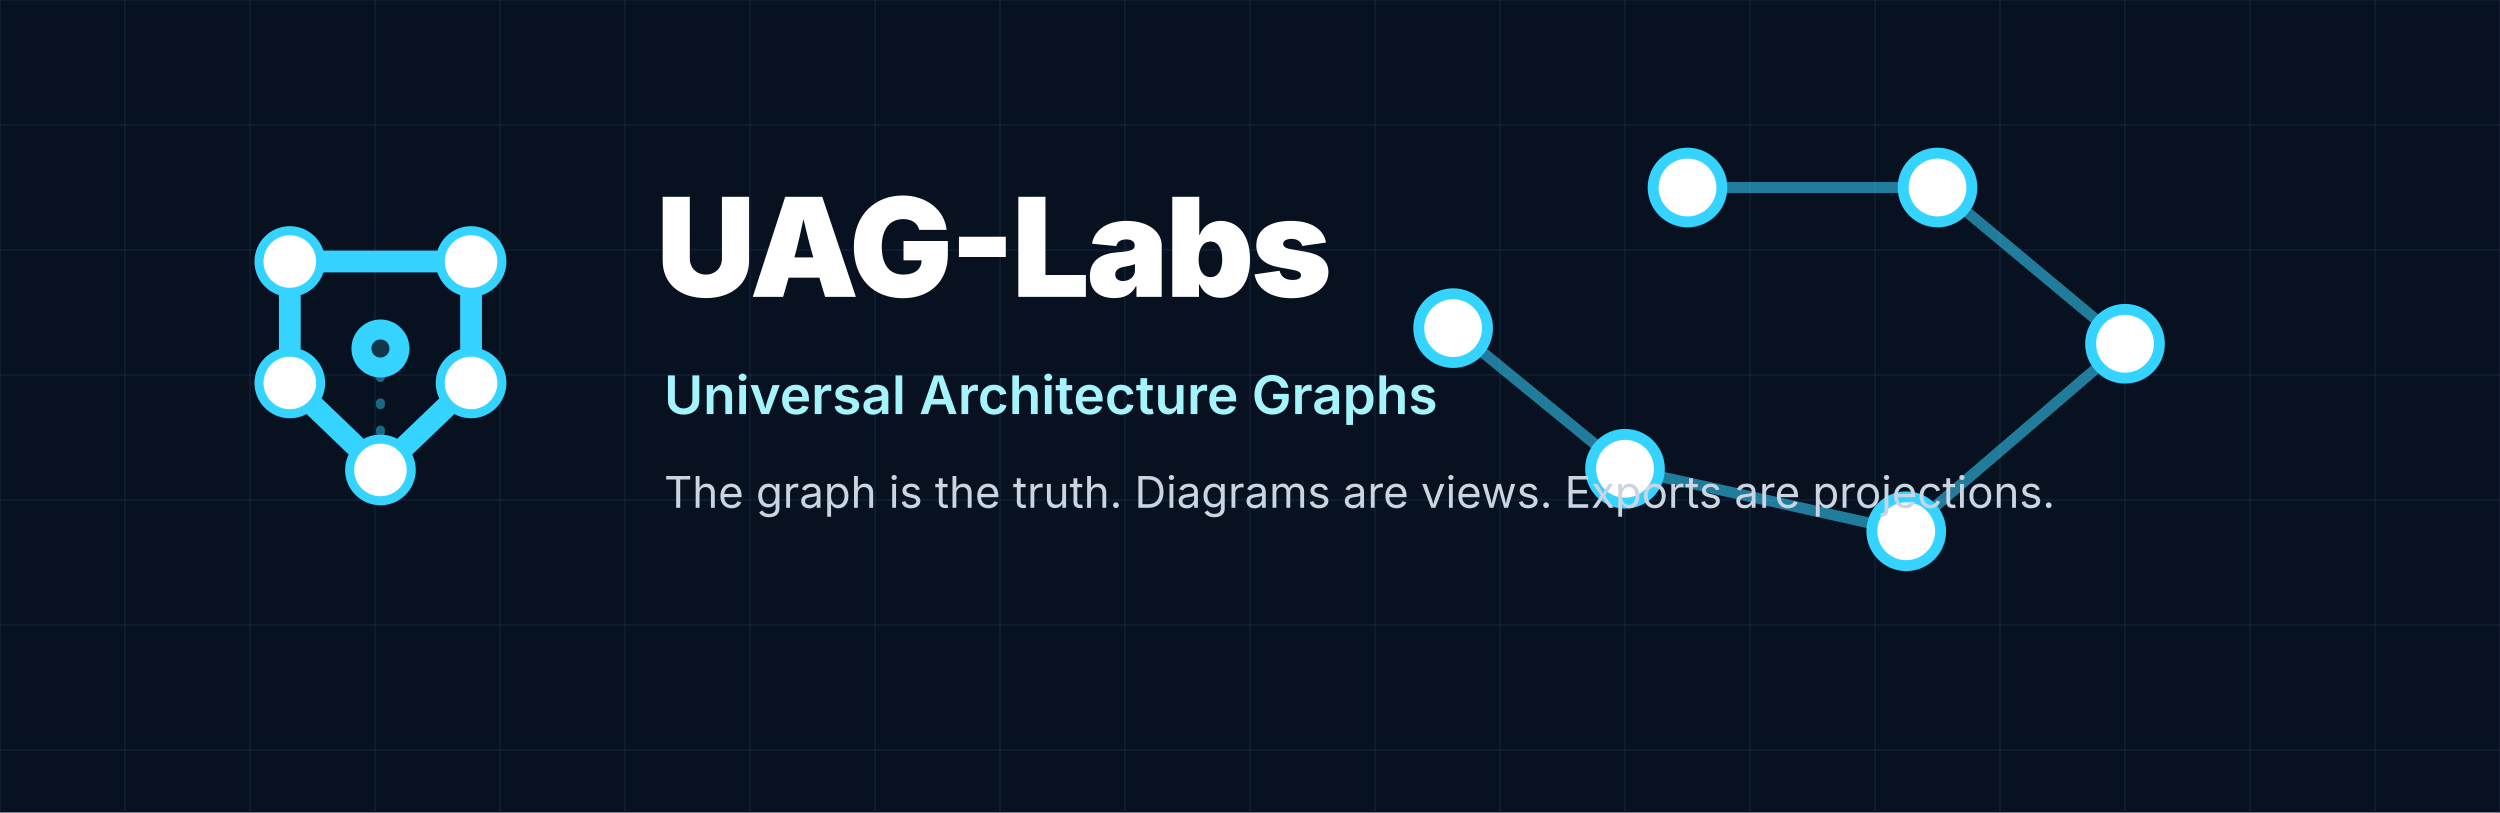
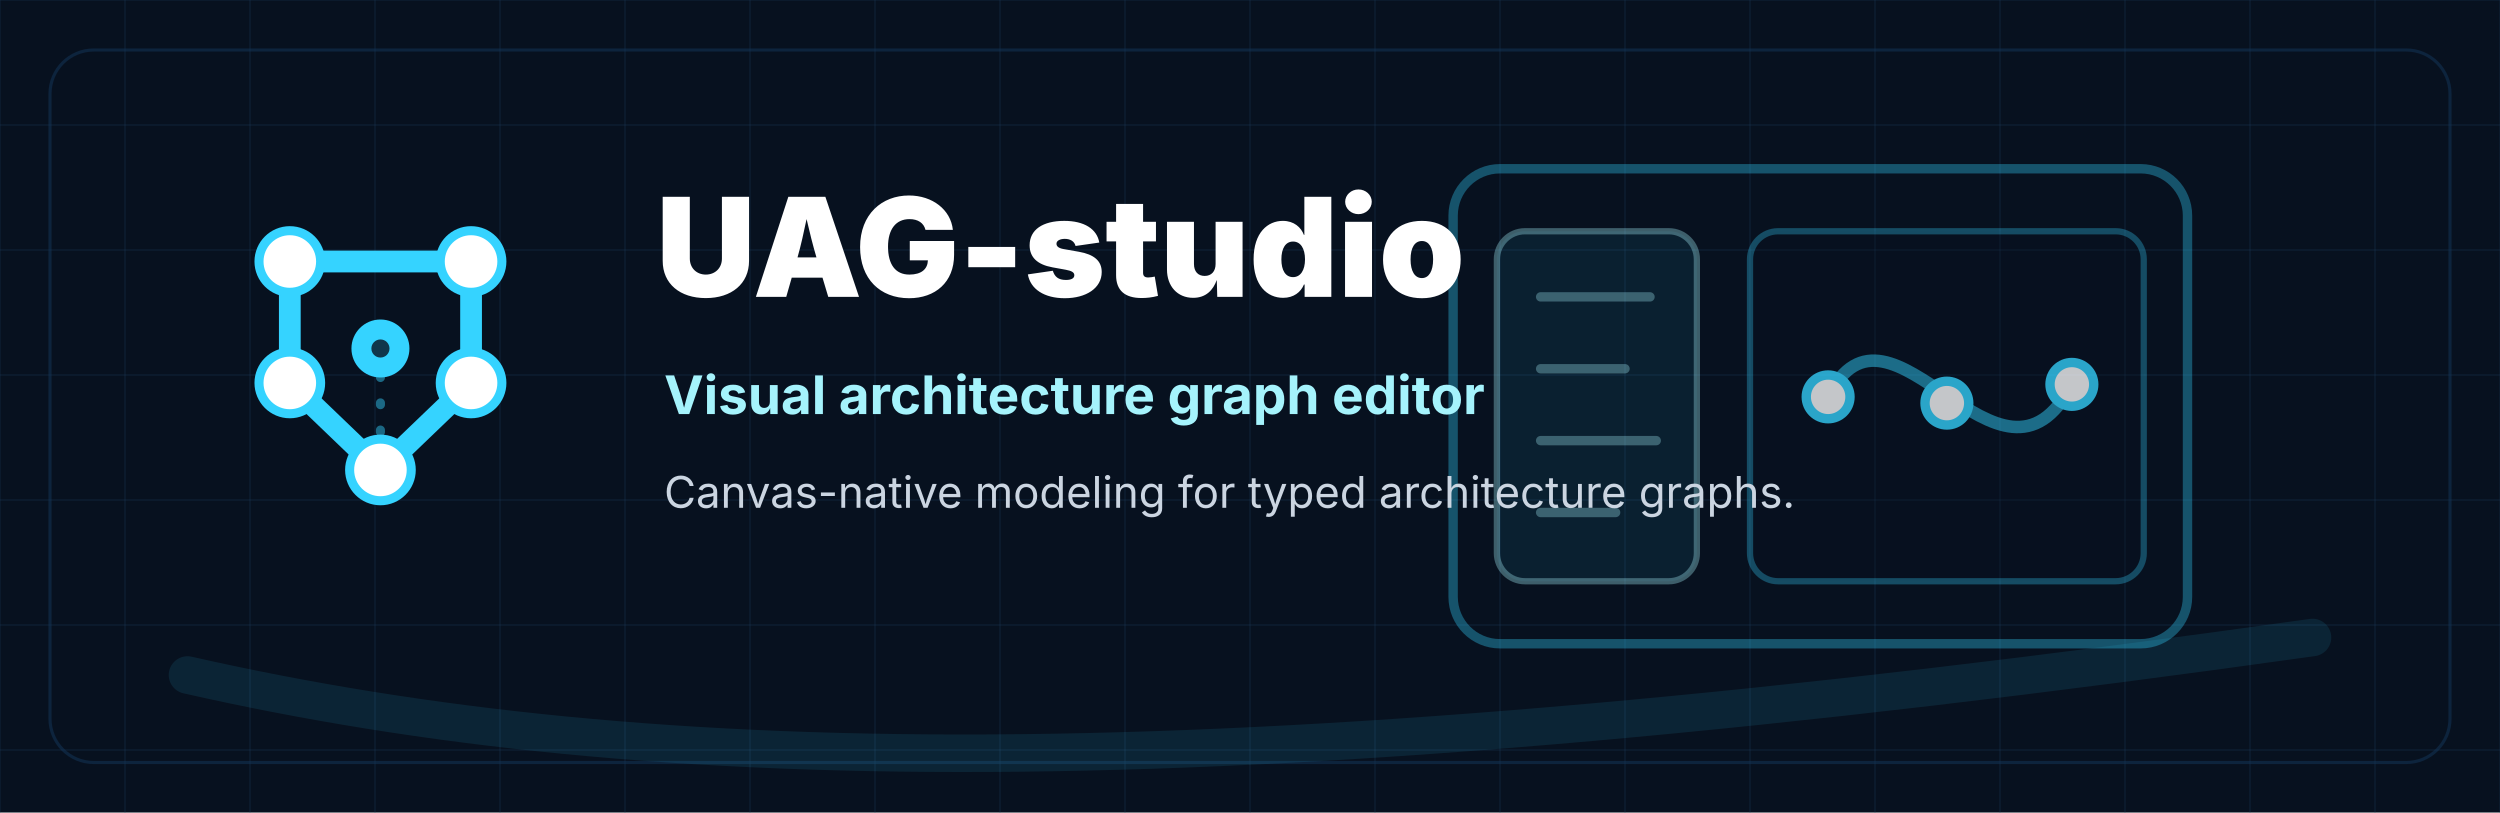
<svg xmlns="http://www.w3.org/2000/svg" width="1600" height="520" viewBox="0 0 1600 520" fill="none">
  <rect width="1600" height="520" fill="#07111F" />
-   <path d="M0 0 L0 520" stroke="#1E3A5F" stroke-opacity="0.35" stroke-width="1" />
-   <path d="M80 0 L80 520" stroke="#1E3A5F" stroke-opacity="0.35" stroke-width="1" />
-   <path d="M160 0 L160 520" stroke="#1E3A5F" stroke-opacity="0.35" stroke-width="1" />
-   <path d="M240 0 L240 520" stroke="#1E3A5F" stroke-opacity="0.35" stroke-width="1" />
-   <path d="M320 0 L320 520" stroke="#1E3A5F" stroke-opacity="0.35" stroke-width="1" />
-   <path d="M400 0 L400 520" stroke="#1E3A5F" stroke-opacity="0.35" stroke-width="1" />
-   <path d="M480 0 L480 520" stroke="#1E3A5F" stroke-opacity="0.35" stroke-width="1" />
-   <path d="M560 0 L560 520" stroke="#1E3A5F" stroke-opacity="0.35" stroke-width="1" />
-   <path d="M640 0 L640 520" stroke="#1E3A5F" stroke-opacity="0.35" stroke-width="1" />
-   <path d="M720 0 L720 520" stroke="#1E3A5F" stroke-opacity="0.35" stroke-width="1" />
-   <path d="M800 0 L800 520" stroke="#1E3A5F" stroke-opacity="0.35" stroke-width="1" />
-   <path d="M880 0 L880 520" stroke="#1E3A5F" stroke-opacity="0.35" stroke-width="1" />
-   <path d="M960 0 L960 520" stroke="#1E3A5F" stroke-opacity="0.35" stroke-width="1" />
-   <path d="M1040 0 L1040 520" stroke="#1E3A5F" stroke-opacity="0.35" stroke-width="1" />
-   <path d="M1120 0 L1120 520" stroke="#1E3A5F" stroke-opacity="0.35" stroke-width="1" />
-   <path d="M1200 0 L1200 520" stroke="#1E3A5F" stroke-opacity="0.35" stroke-width="1" />
-   <path d="M1280 0 L1280 520" stroke="#1E3A5F" stroke-opacity="0.35" stroke-width="1" />
-   <path d="M1360 0 L1360 520" stroke="#1E3A5F" stroke-opacity="0.35" stroke-width="1" />
-   <path d="M1440 0 L1440 520" stroke="#1E3A5F" stroke-opacity="0.35" stroke-width="1" />
-   <path d="M1520 0 L1520 520" stroke="#1E3A5F" stroke-opacity="0.35" stroke-width="1" />
-   <path d="M1600 0 L1600 520" stroke="#1E3A5F" stroke-opacity="0.35" stroke-width="1" />
-   <path d="M0 0 L1600 0" stroke="#1E3A5F" stroke-opacity="0.35" stroke-width="1" />
-   <path d="M0 80 L1600 80" stroke="#1E3A5F" stroke-opacity="0.35" stroke-width="1" />
-   <path d="M0 160 L1600 160" stroke="#1E3A5F" stroke-opacity="0.35" stroke-width="1" />
-   <path d="M0 240 L1600 240" stroke="#1E3A5F" stroke-opacity="0.35" stroke-width="1" />
-   <path d="M0 320 L1600 320" stroke="#1E3A5F" stroke-opacity="0.35" stroke-width="1" />
-   <path d="M0 400 L1600 400" stroke="#1E3A5F" stroke-opacity="0.35" stroke-width="1" />
-   <path d="M0 480 L1600 480" stroke="#1E3A5F" stroke-opacity="0.35" stroke-width="1" />
-   <path d="M1080 120 L1240 120" stroke="#35D3FF" stroke-opacity="0.55" stroke-width="7" stroke-linecap="round" />
-   <path d="M1240 120 L1360 220" stroke="#35D3FF" stroke-opacity="0.55" stroke-width="7" stroke-linecap="round" />
-   <path d="M1360 220 L1220 340" stroke="#35D3FF" stroke-opacity="0.55" stroke-width="7" stroke-linecap="round" />
-   <path d="M1220 340 L1040 300" stroke="#35D3FF" stroke-opacity="0.55" stroke-width="7" stroke-linecap="round" />
-   <path d="M1040 300 L930 210" stroke="#35D3FF" stroke-opacity="0.55" stroke-width="7" stroke-linecap="round" />
-   <circle cx="1080" cy="120" r="22" fill="#FFFFFF" stroke="#35D3FF" stroke-width="7" />
-   <circle cx="1240" cy="120" r="22" fill="#FFFFFF" stroke="#35D3FF" stroke-width="7" />
-   <circle cx="1360" cy="220" r="22" fill="#FFFFFF" stroke="#35D3FF" stroke-width="7" />
-   <circle cx="1220" cy="340" r="22" fill="#FFFFFF" stroke="#35D3FF" stroke-width="7" />
-   <circle cx="1040" cy="300" r="22" fill="#FFFFFF" stroke="#35D3FF" stroke-width="7" />
-   <circle cx="930" cy="210" r="22" fill="#FFFFFF" stroke="#35D3FF" stroke-width="7" />
+   <path d="M0 0 L0 520" stroke="#1E3A5F" stroke-opacity="0.28" stroke-width="1" />
+   <path d="M80 0 L80 520" stroke="#1E3A5F" stroke-opacity="0.28" stroke-width="1" />
+   <path d="M160 0 L160 520" stroke="#1E3A5F" stroke-opacity="0.28" stroke-width="1" />
+   <path d="M240 0 L240 520" stroke="#1E3A5F" stroke-opacity="0.28" stroke-width="1" />
+   <path d="M320 0 L320 520" stroke="#1E3A5F" stroke-opacity="0.28" stroke-width="1" />
+   <path d="M400 0 L400 520" stroke="#1E3A5F" stroke-opacity="0.28" stroke-width="1" />
+   <path d="M480 0 L480 520" stroke="#1E3A5F" stroke-opacity="0.28" stroke-width="1" />
+   <path d="M560 0 L560 520" stroke="#1E3A5F" stroke-opacity="0.28" stroke-width="1" />
+   <path d="M640 0 L640 520" stroke="#1E3A5F" stroke-opacity="0.28" stroke-width="1" />
+   <path d="M720 0 L720 520" stroke="#1E3A5F" stroke-opacity="0.28" stroke-width="1" />
+   <path d="M800 0 L800 520" stroke="#1E3A5F" stroke-opacity="0.28" stroke-width="1" />
+   <path d="M880 0 L880 520" stroke="#1E3A5F" stroke-opacity="0.28" stroke-width="1" />
+   <path d="M960 0 L960 520" stroke="#1E3A5F" stroke-opacity="0.28" stroke-width="1" />
+   <path d="M1040 0 L1040 520" stroke="#1E3A5F" stroke-opacity="0.28" stroke-width="1" />
+   <path d="M1120 0 L1120 520" stroke="#1E3A5F" stroke-opacity="0.28" stroke-width="1" />
+   <path d="M1200 0 L1200 520" stroke="#1E3A5F" stroke-opacity="0.28" stroke-width="1" />
+   <path d="M1280 0 L1280 520" stroke="#1E3A5F" stroke-opacity="0.28" stroke-width="1" />
+   <path d="M1360 0 L1360 520" stroke="#1E3A5F" stroke-opacity="0.28" stroke-width="1" />
+   <path d="M1440 0 L1440 520" stroke="#1E3A5F" stroke-opacity="0.28" stroke-width="1" />
+   <path d="M1520 0 L1520 520" stroke="#1E3A5F" stroke-opacity="0.28" stroke-width="1" />
+   <path d="M1600 0 L1600 520" stroke="#1E3A5F" stroke-opacity="0.28" stroke-width="1" />
+   <path d="M0 0 L1600 0" stroke="#1E3A5F" stroke-opacity="0.28" stroke-width="1" />
+   <path d="M0 80 L1600 80" stroke="#1E3A5F" stroke-opacity="0.28" stroke-width="1" />
+   <path d="M0 160 L1600 160" stroke="#1E3A5F" stroke-opacity="0.28" stroke-width="1" />
+   <path d="M0 240 L1600 240" stroke="#1E3A5F" stroke-opacity="0.28" stroke-width="1" />
+   <path d="M0 320 L1600 320" stroke="#1E3A5F" stroke-opacity="0.28" stroke-width="1" />
+   <path d="M0 400 L1600 400" stroke="#1E3A5F" stroke-opacity="0.28" stroke-width="1" />
+   <path d="M0 480 L1600 480" stroke="#1E3A5F" stroke-opacity="0.28" stroke-width="1" />
+   <rect x="32" y="32" width="1536" height="456" rx="28" stroke="#133456" stroke-opacity="0.55" stroke-width="2" />
+   <path d="M120 432 C420 500 790 505 1480 408" stroke="#35D3FF" stroke-opacity="0.10" stroke-width="24" stroke-linecap="round" />
+   <g opacity="0.76">
+     <rect x="930" y="108" width="470" height="304" rx="30" stroke="#35D3FF" stroke-width="6" stroke-opacity="0.45" />
+     <rect x="958" y="148" width="128" height="224" rx="18" fill="#35D3FF" fill-opacity="0.10" stroke="#A5F3FC" stroke-opacity="0.45" stroke-width="4" />
+     <rect x="1120" y="148" width="252" height="224" rx="18" fill="#07111F" fill-opacity="0.35" stroke="#35D3FF" stroke-opacity="0.40" stroke-width="4" />
+     <path d="M1170 254 C1210 174 1280 334 1326 246" stroke="#35D3FF" stroke-width="8" stroke-opacity="0.62" fill="none" stroke-linecap="round" />
+     <path d="M986 190 H1056 M986 236 H1040 M986 282 H1060 M986 328 H1034" stroke="#A5F3FC" stroke-width="6" stroke-opacity="0.42" stroke-linecap="round" />
+     <circle cx="1170" cy="254" r="14" fill="#FFFFFF" stroke="#35D3FF" stroke-width="6" />
+     <circle cx="1246" cy="258" r="14" fill="#FFFFFF" stroke="#35D3FF" stroke-width="6" />
+     <circle cx="1326" cy="246" r="14" fill="#FFFFFF" stroke="#35D3FF" stroke-width="6" />
+   </g>
  <g transform="translate(95 85) scale(0.58)">
    <path d="M156 142 L156 276" stroke="#35D3FF" stroke-width="24" stroke-linecap="round" />
    <path d="M356 142 L356 276" stroke="#35D3FF" stroke-width="24" stroke-linecap="round" />
    <path d="M156 276 L256 372" stroke="#35D3FF" stroke-width="24" stroke-linecap="round" />
    <path d="M356 276 L256 372" stroke="#35D3FF" stroke-width="24" stroke-linecap="round" />
    <path d="M156 142 L356 142" stroke="#35D3FF" stroke-width="24" stroke-linecap="round" />
    <path d="M256 238 L256 372" stroke="#35D3FF" stroke-opacity="0.45" stroke-width="10" stroke-linecap="round" stroke-dasharray="2 28" />
    <circle cx="156" cy="142" r="34" fill="#FFFFFF" stroke="#35D3FF" stroke-width="10" />
    <circle cx="356" cy="142" r="34" fill="#FFFFFF" stroke="#35D3FF" stroke-width="10" />
    <circle cx="156" cy="276" r="34" fill="#FFFFFF" stroke="#35D3FF" stroke-width="10" />
    <circle cx="356" cy="276" r="34" fill="#FFFFFF" stroke="#35D3FF" stroke-width="10" />
    <circle cx="256" cy="372" r="34" fill="#FFFFFF" stroke="#35D3FF" stroke-width="10" />
    <circle cx="256" cy="238" r="27" fill="#35D3FF" stroke="#35D3FF" stroke-width="10" />
    <circle cx="256" cy="238" r="10" fill="#07111F" fill-opacity="0.8" />
  </g>
-   <text x="420" y="190" fill="#FFFFFF" font-family="Inter, Segoe UI, Arial, sans-serif" font-size="88" font-weight="850" letter-spacing="-2">UAG-Labs</text>
-   <text x="425" y="265" fill="#A5F3FC" font-family="Inter, Segoe UI, Arial, sans-serif" font-size="34" font-weight="600">Universal Architecture Graphs</text>
-   <text x="425" y="325" fill="#CBD5E1" font-family="Inter, Segoe UI, Arial, sans-serif" font-size="28">The graph is the truth. Diagrams are views. Exports are projections.</text>
+   <text x="420" y="190" fill="#FFFFFF" font-family="Inter, Segoe UI, Arial, sans-serif" font-size="88" font-weight="850">UAG-studio</text>
+   <text x="425" y="265" fill="#A5F3FC" font-family="Inter, Segoe UI, Arial, sans-serif" font-size="34" font-weight="650">Visual architecture graph editor</text>
+   <text x="425" y="325" fill="#CBD5E1" font-family="Inter, Segoe UI, Arial, sans-serif" font-size="28">Canvas-native modeling for typed architecture graphs.</text>
</svg>
